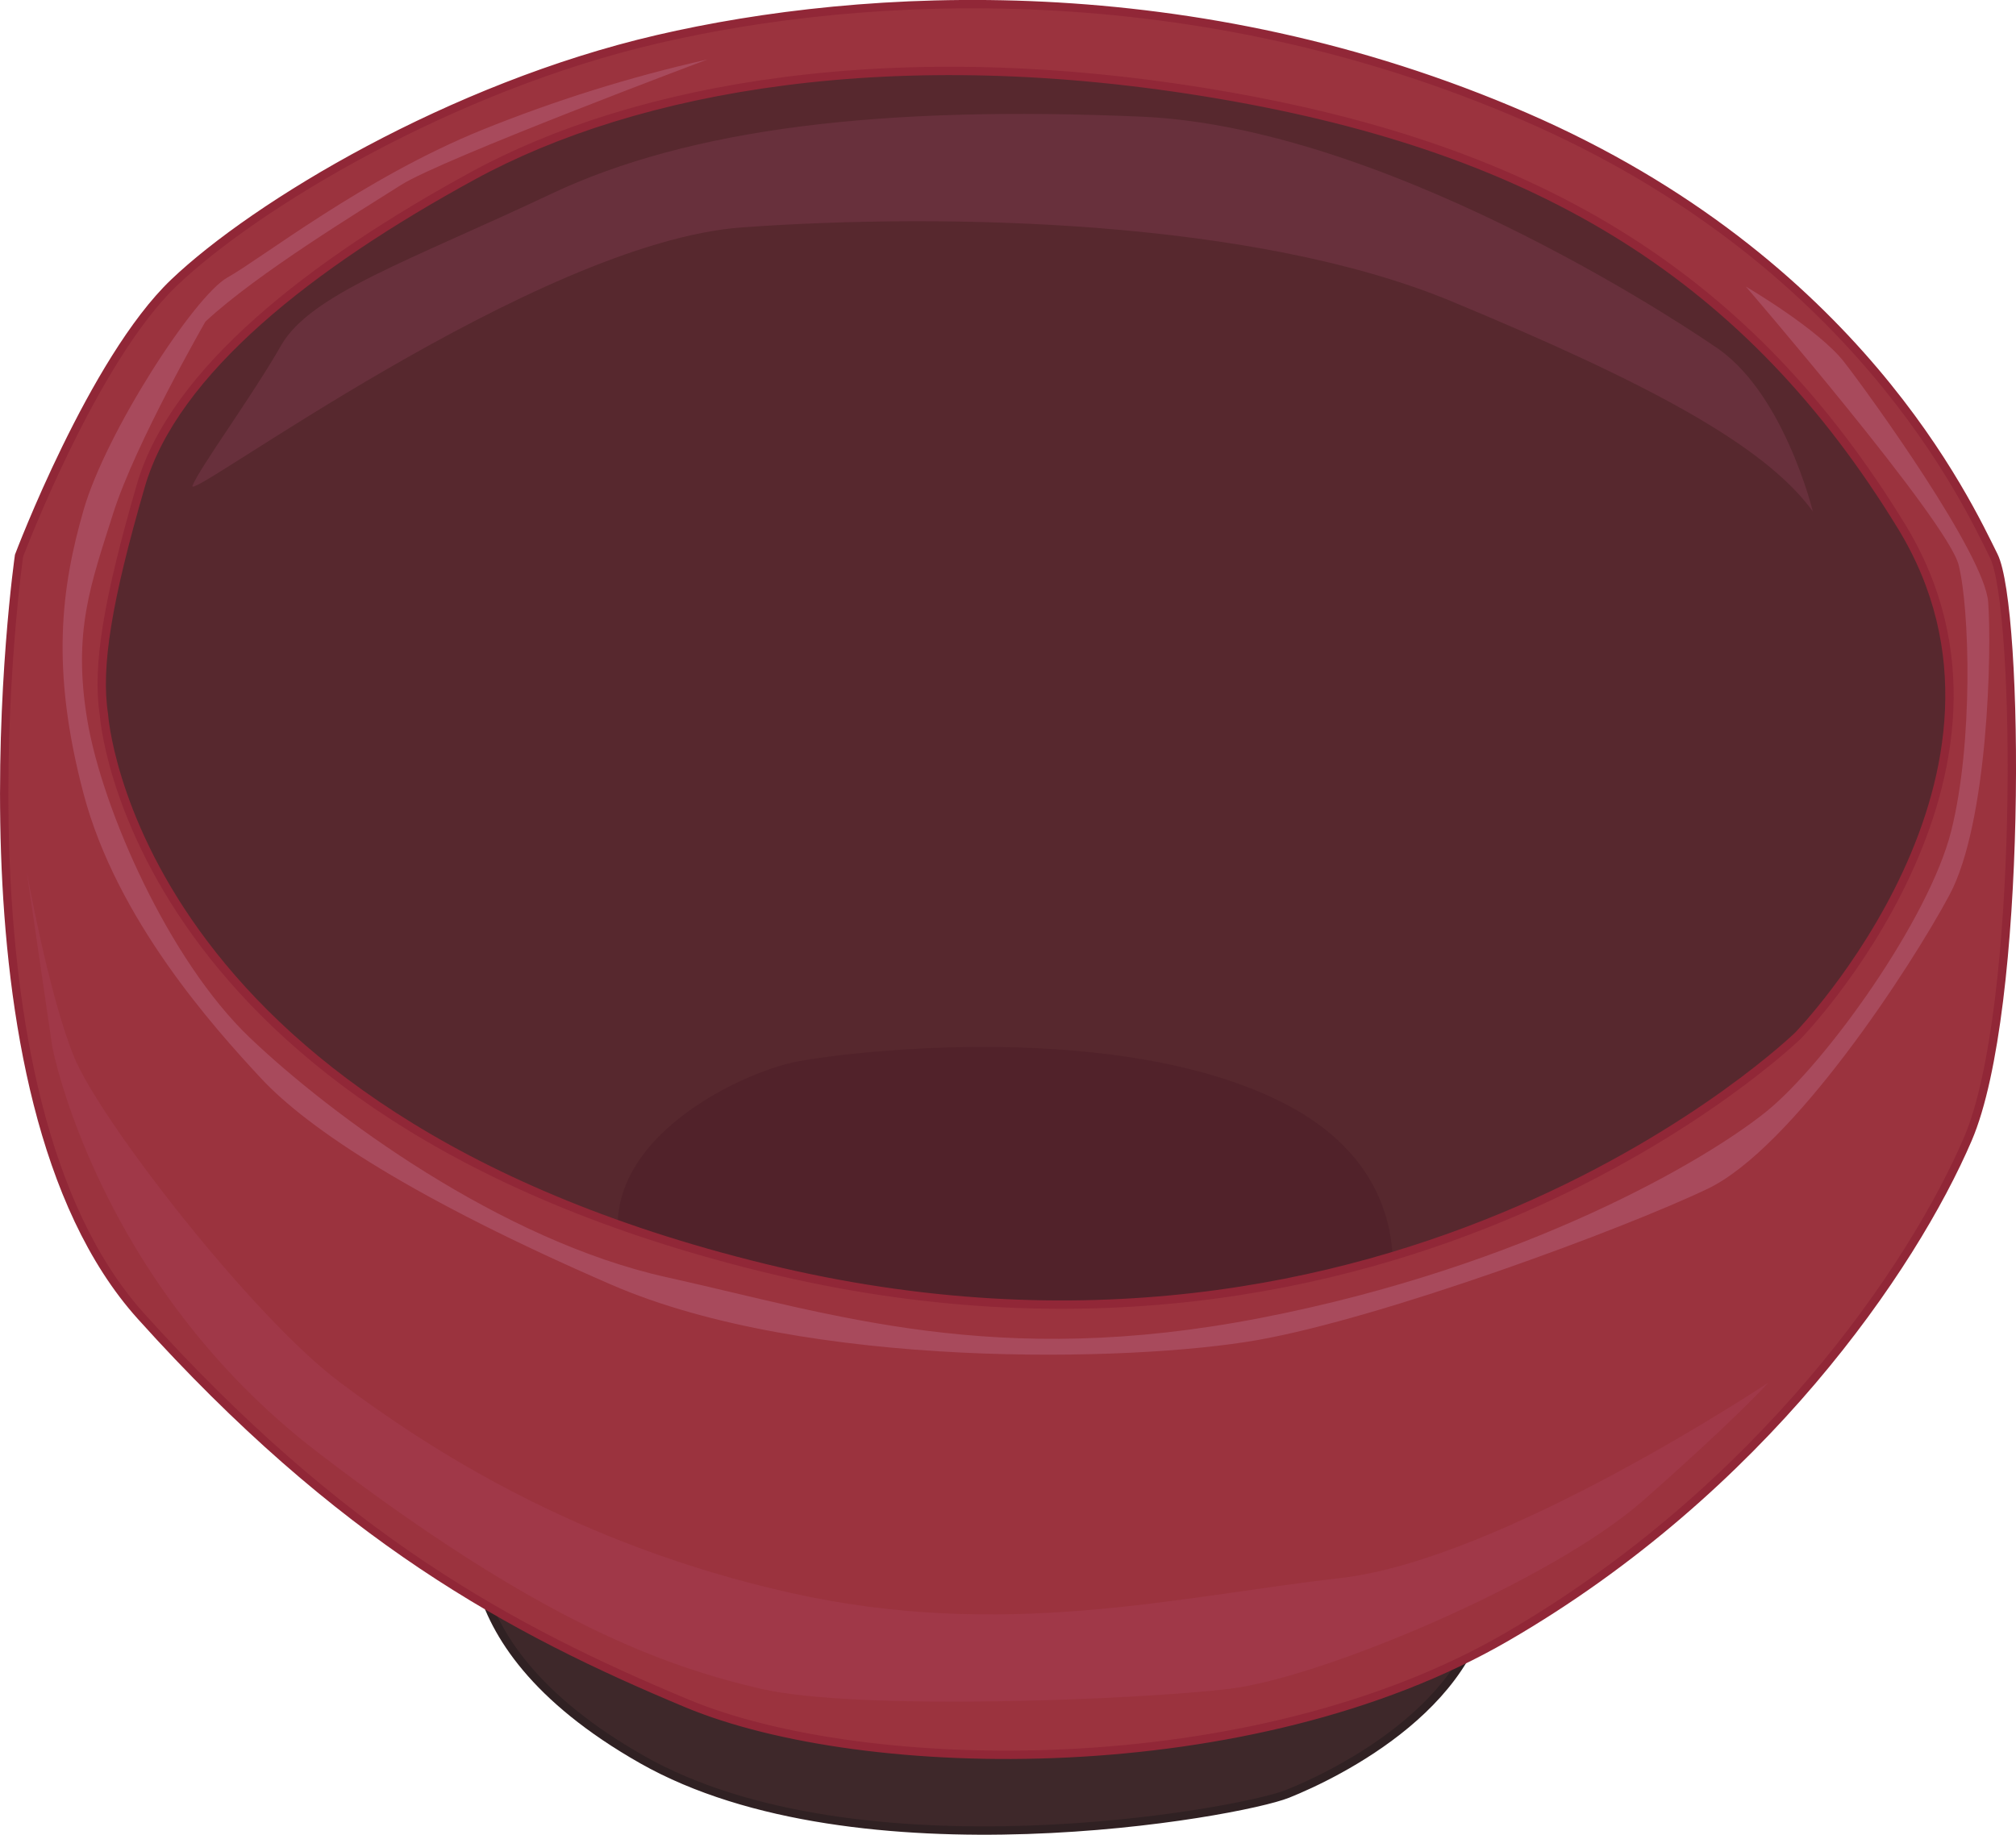
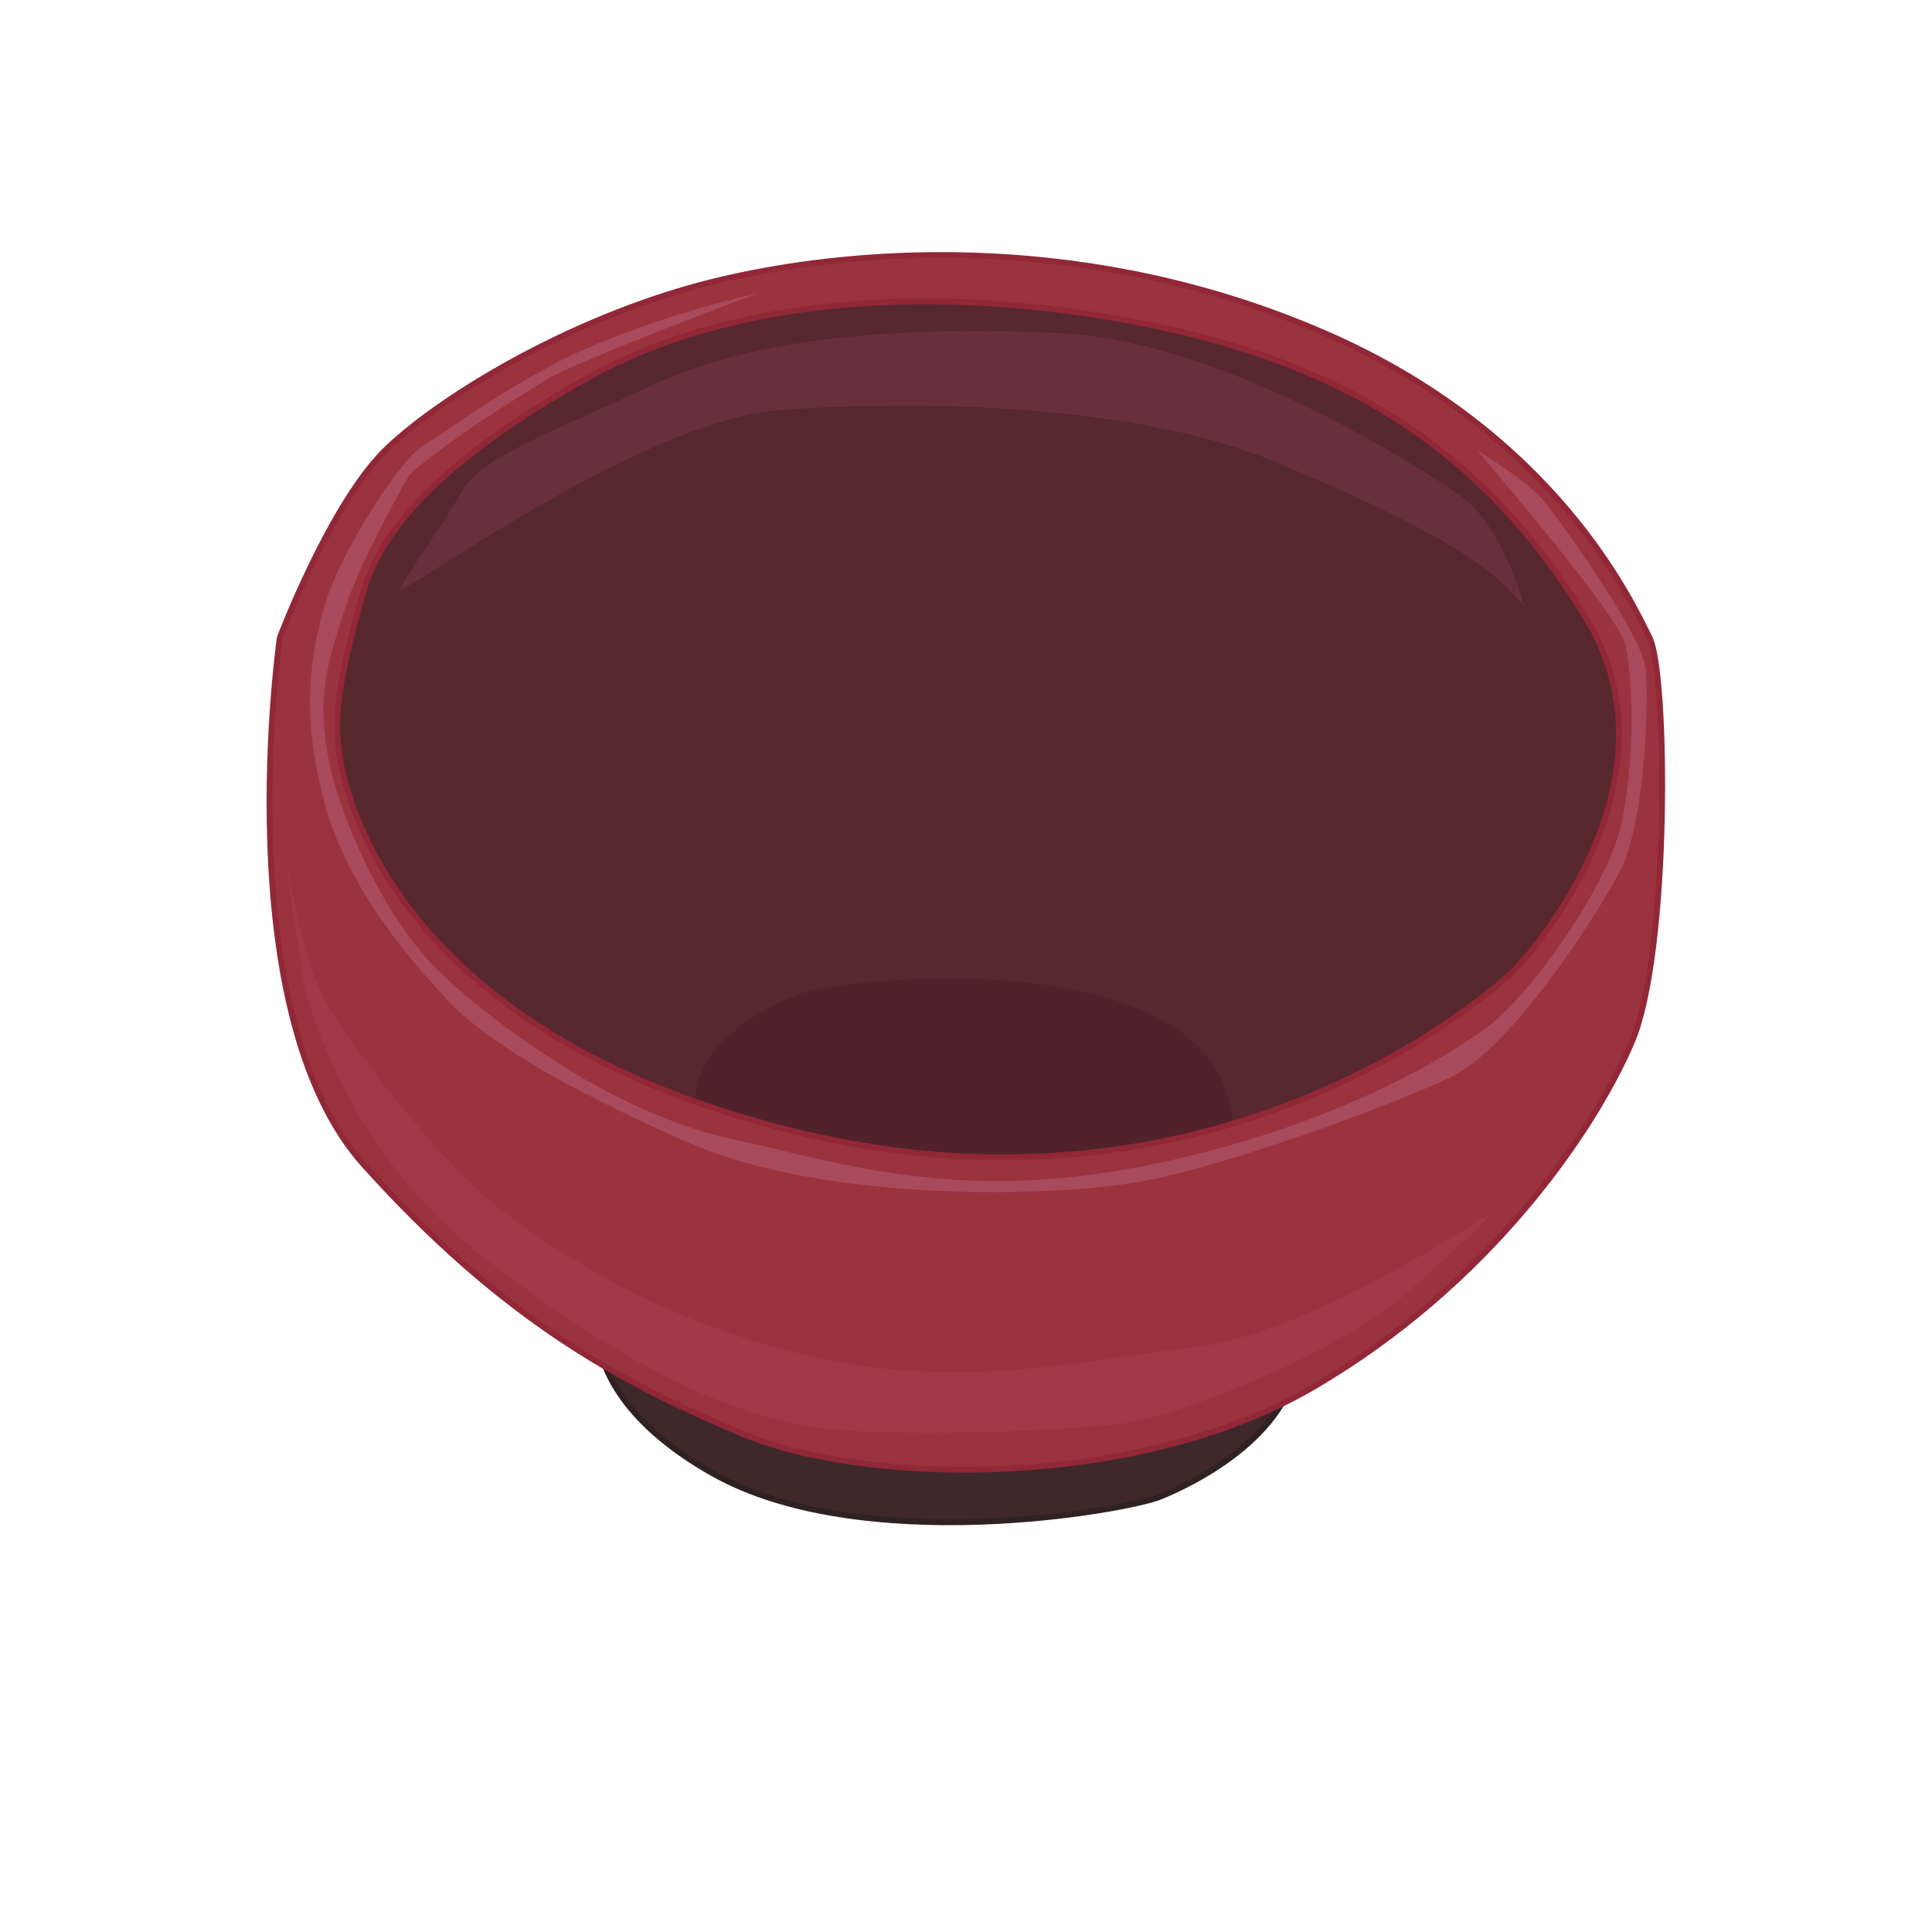
- <svg xmlns="http://www.w3.org/2000/svg" id="Layer_2" data-name="Layer 2" viewBox="0 0 723.87 658.99">
+ <svg xmlns="http://www.w3.org/2000/svg" id="Layer_2" data-name="Layer 2" viewBox="0 0 1000 1000">
  <defs>
    <style>.cls-1{fill:#3e282a;stroke:#302123;}.cls-1,.cls-5{stroke-miterlimit:10;stroke-width:3px;}.cls-2{fill:#57282e;}.cls-3{fill:#51222a;}.cls-4{fill:#68303c;}.cls-5{fill:#9b333e;stroke:#912737;}.cls-6{fill:#a03848;}.cls-7{fill:#a84a5c;}</style>
  </defs>
-   <path class="cls-1" d="M796.63,709.44s-19.31,49.16,57.93,93,214.19,19.31,231.74,12.29,72-33.36,72-79-214.18,0-214.18,0Z" transform="translate(-623.98 -170.5)" />
-   <path class="cls-2" d="M986,702.76s228-49,267.72-92.77,76.87-139.16,76.87-139.16,8-68.91,0-100.72-98.08-112.65-98.08-112.65-127.23-61-160.36-67.6-177.59-5.3-242.53,18.56-139.16,86.14-139.16,86.14-54.34,70.25-46.39,129.89S675.87,553,724.91,580.83,986,702.76,986,702.76Z" transform="translate(-623.98 -170.5)" />
-   <path class="cls-3" d="M1119.85,649.75s22.53-54.34-35.78-83.5S931.65,547.7,910.45,551.68s-76.87,30.48-62.29,72.89S992.62,667,992.62,667Z" transform="translate(-623.98 -170.5)" />
-   <path class="cls-4" d="M1239.13,294.56s-112.65-78.19-205.43-82.17-161.68,4-212.05,27.84S735.51,276,724.91,294.56s-29.16,43.74-31.81,50.37,123.25-87.47,197.47-92.78,184.22-2.65,254.46,26.51,112.65,51.69,129.88,75.54C1274.91,354.2,1264.31,310.47,1239.13,294.56Z" transform="translate(-623.98 -170.5)" />
-   <path class="cls-5" d="M1339.85,370.11c-9.27-18.56-49-106-168.31-157.72s-237.23-45.06-311.45-27.83S715.63,244.2,686.47,272s-55.66,98.08-55.66,98.08S603,563.6,674.54,643.12,807.07,755.77,870.69,782.28s202.77,29.16,294.22-23.85,145.79-132.54,165.67-178.92S1349.13,388.66,1339.85,370.11ZM1269.61,542.4s-143.13,139.16-371.09,83.49S661.29,427.1,661.29,427.1c-2.65-17.23,1.33-41.09,13.25-82.17s61-79.52,119.28-111.33,151.09-49,267.72-29.16,190.84,66.27,245.18,155.07S1269.61,542.4,1269.61,542.4Z" transform="translate(-623.98 -170.5)" />
-   <path class="cls-6" d="M642.74,546.37s15.9,84.83,95.42,145.79S862.74,769,897.2,777s135.18,4,168.31,0,115.3-38.43,148.44-67.59S1259,667,1259,667s-95.42,63.61-153.74,70.24-120.6,22.53-197.47,5.3S777.92,690.83,746.11,667,660,572.88,650.69,550.35s-17.23-67.59-17.23-67.59Z" transform="translate(-623.98 -170.5)" />
-   <path class="cls-7" d="M697.74,286s-25.18,43.74-33.14,68.92-14.58,42.41-9.27,74.21,29.15,86.15,58.31,114S803.76,616,863.4,629.21s118,33.13,213.38,14.58,160.36-57,181.57-74.22,58.31-68.92,66.26-100.73,6.63-79.52,2.65-95.42-76.41-100-76.41-100,26.05,15.21,35.33,27.14,50.36,68.91,51.68,86.14,0,79.24-13.9,105.22-56.34,90.93-86.82,105.51-116.63,46.39-161.69,54.34-161.69,10.6-231.93-19.88-108.67-55.67-125.9-74.22-51.69-57-63.62-102.05-8-74.22,0-102,39.76-76.87,51.69-83.49,49-35.79,91.44-53A522.24,522.24,0,0,1,878,191.85s-95.42,35.79-110,45.06S716.29,268.72,697.74,286Z" transform="translate(-623.98 -170.5)" />
+   <path class="cls-1" d="M310.63,669.44s-19.31,49.16,57.93,93S582.75,781.8,600.3,774.78s72-33.36,72-79-214.18,0-214.18,0Z" />
+   <path class="cls-2" d="M500,662.76s228-49,267.72-92.77,76.87-139.16,76.87-139.16,7.95-68.91,0-100.72S746.5,217.46,746.5,217.46s-127.23-61-160.36-67.6-177.59-5.3-242.53,18.56-139.16,86.14-139.16,86.14-54.34,70.25-46.39,129.89S189.87,513,238.91,540.83,500,662.76,500,662.76Z" />
+   <path class="cls-3" d="M633.85,609.75s22.53-54.34-35.78-83.5S445.65,507.7,424.45,511.68s-76.87,30.48-62.29,72.89S506.62,627,506.62,627Z" />
+   <path class="cls-4" d="M753.13,254.56S640.48,176.37,547.7,172.39s-161.68,4-212.05,27.84S249.51,236,238.91,254.56s-29.16,43.74-31.81,50.37,123.25-87.47,197.47-92.78S588.79,209.5,659,238.66s112.65,51.69,129.88,75.54C788.91,314.2,778.31,270.47,753.13,254.56Z" />
+   <path class="cls-5" d="M853.85,330.11c-9.27-18.56-49-106-168.31-157.72s-237.23-45.06-311.45-27.83S229.63,204.2,200.47,232s-55.66,98.08-55.66,98.08S117,523.6,188.54,603.12,321.07,715.77,384.69,742.28s202.77,29.16,294.22-23.85S824.7,585.89,844.58,539.51,863.13,348.66,853.85,330.11ZM783.61,502.4S640.48,641.56,412.52,585.89,175.29,387.1,175.29,387.1c-2.65-17.23,1.33-41.09,13.25-82.17s61-79.52,119.28-111.33,151.09-49,267.72-29.16,190.84,66.27,245.18,155.07S783.61,502.4,783.61,502.4Z" />
+   <path class="cls-6" d="M156.74,506.37s15.9,84.83,95.42,145.79S376.74,729,411.2,737s135.18,4,168.31,0S694.81,698.55,728,669.39,773,627,773,627s-95.42,63.61-153.74,70.24-120.6,22.53-197.47,5.3S291.92,650.83,260.11,627,174,532.88,164.69,510.35s-17.23-67.59-17.23-67.59Z" />
+   <path class="cls-7" d="M211.74,246s-25.18,43.74-33.14,68.92-14.58,42.41-9.27,74.21,29.15,86.15,58.31,114S317.76,576,377.4,589.21s118,33.13,213.38,14.58,160.36-57,181.57-74.22,58.31-68.92,66.26-100.73,6.63-79.52,2.65-95.42-76.41-100-76.41-100,26,15.21,35.33,27.14,50.36,68.91,51.68,86.14,0,79.24-13.9,105.22-56.34,90.93-86.82,105.51-116.63,46.39-161.69,54.34-161.69,10.6-231.93-19.88-108.67-55.67-125.9-74.22-51.69-57-63.62-102.05-7.95-74.22,0-102,39.76-76.87,51.69-83.49,49-35.79,91.44-53A522.24,522.24,0,0,1,392,151.85s-95.42,35.79-110,45.06S230.29,228.72,211.74,246Z" />
</svg>
